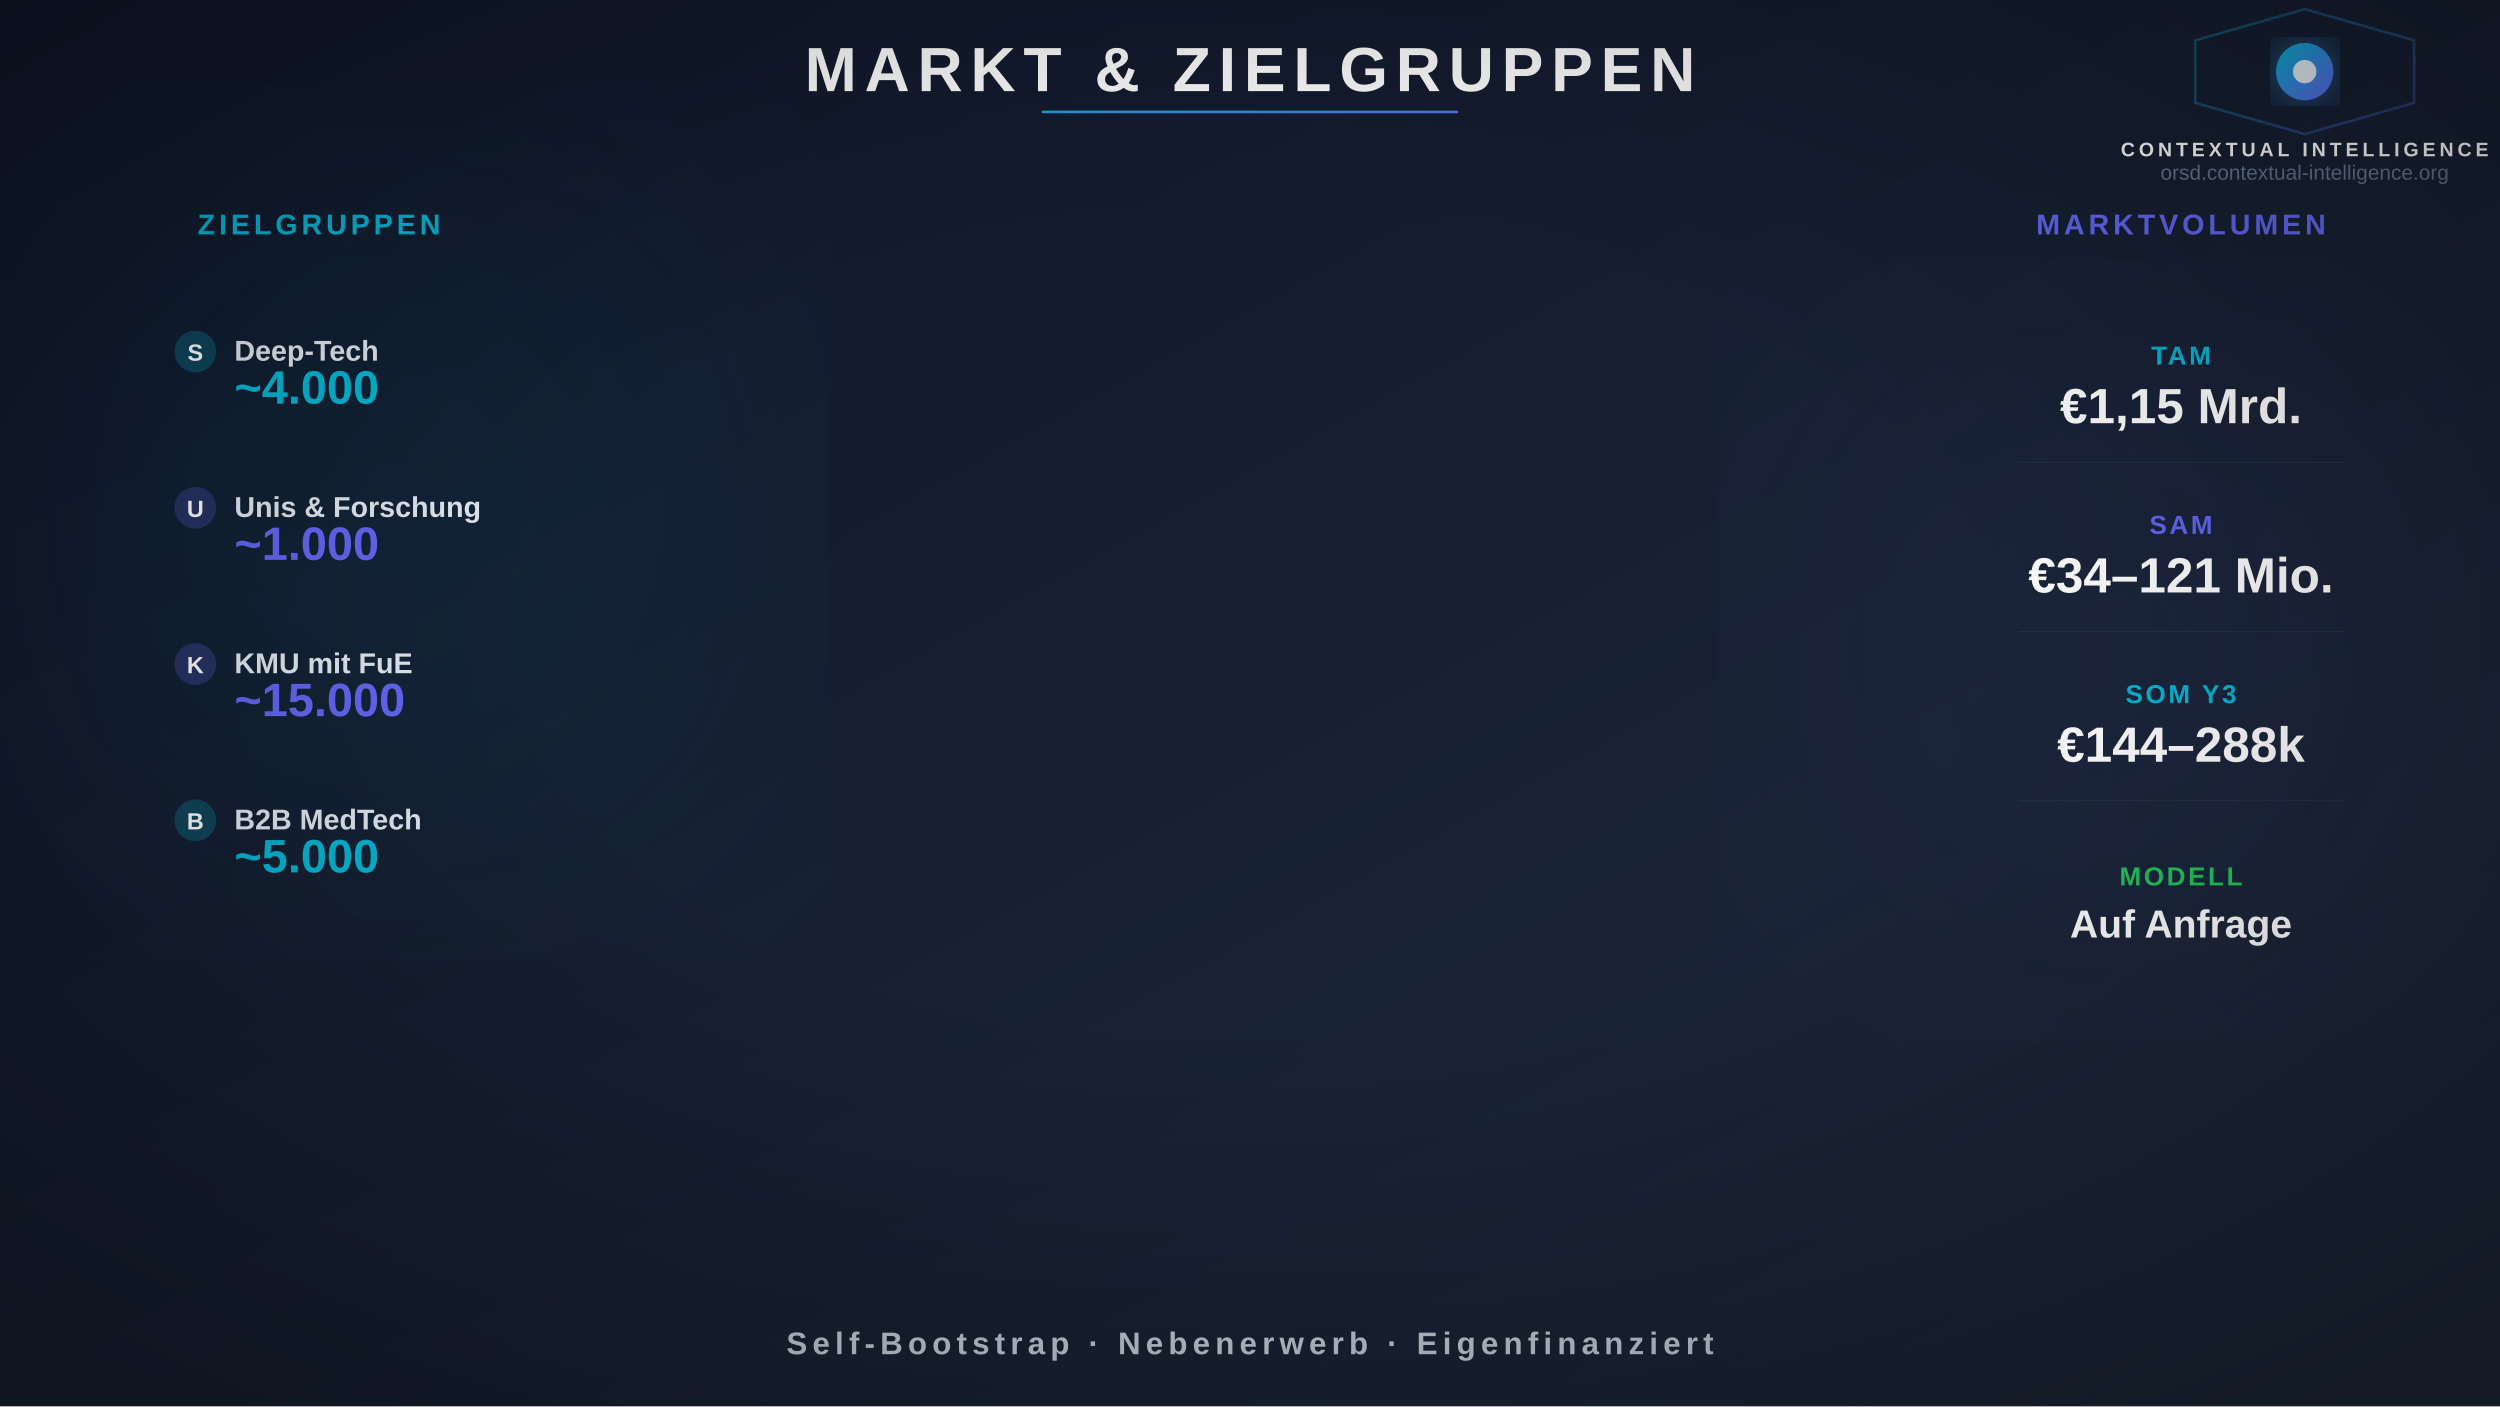
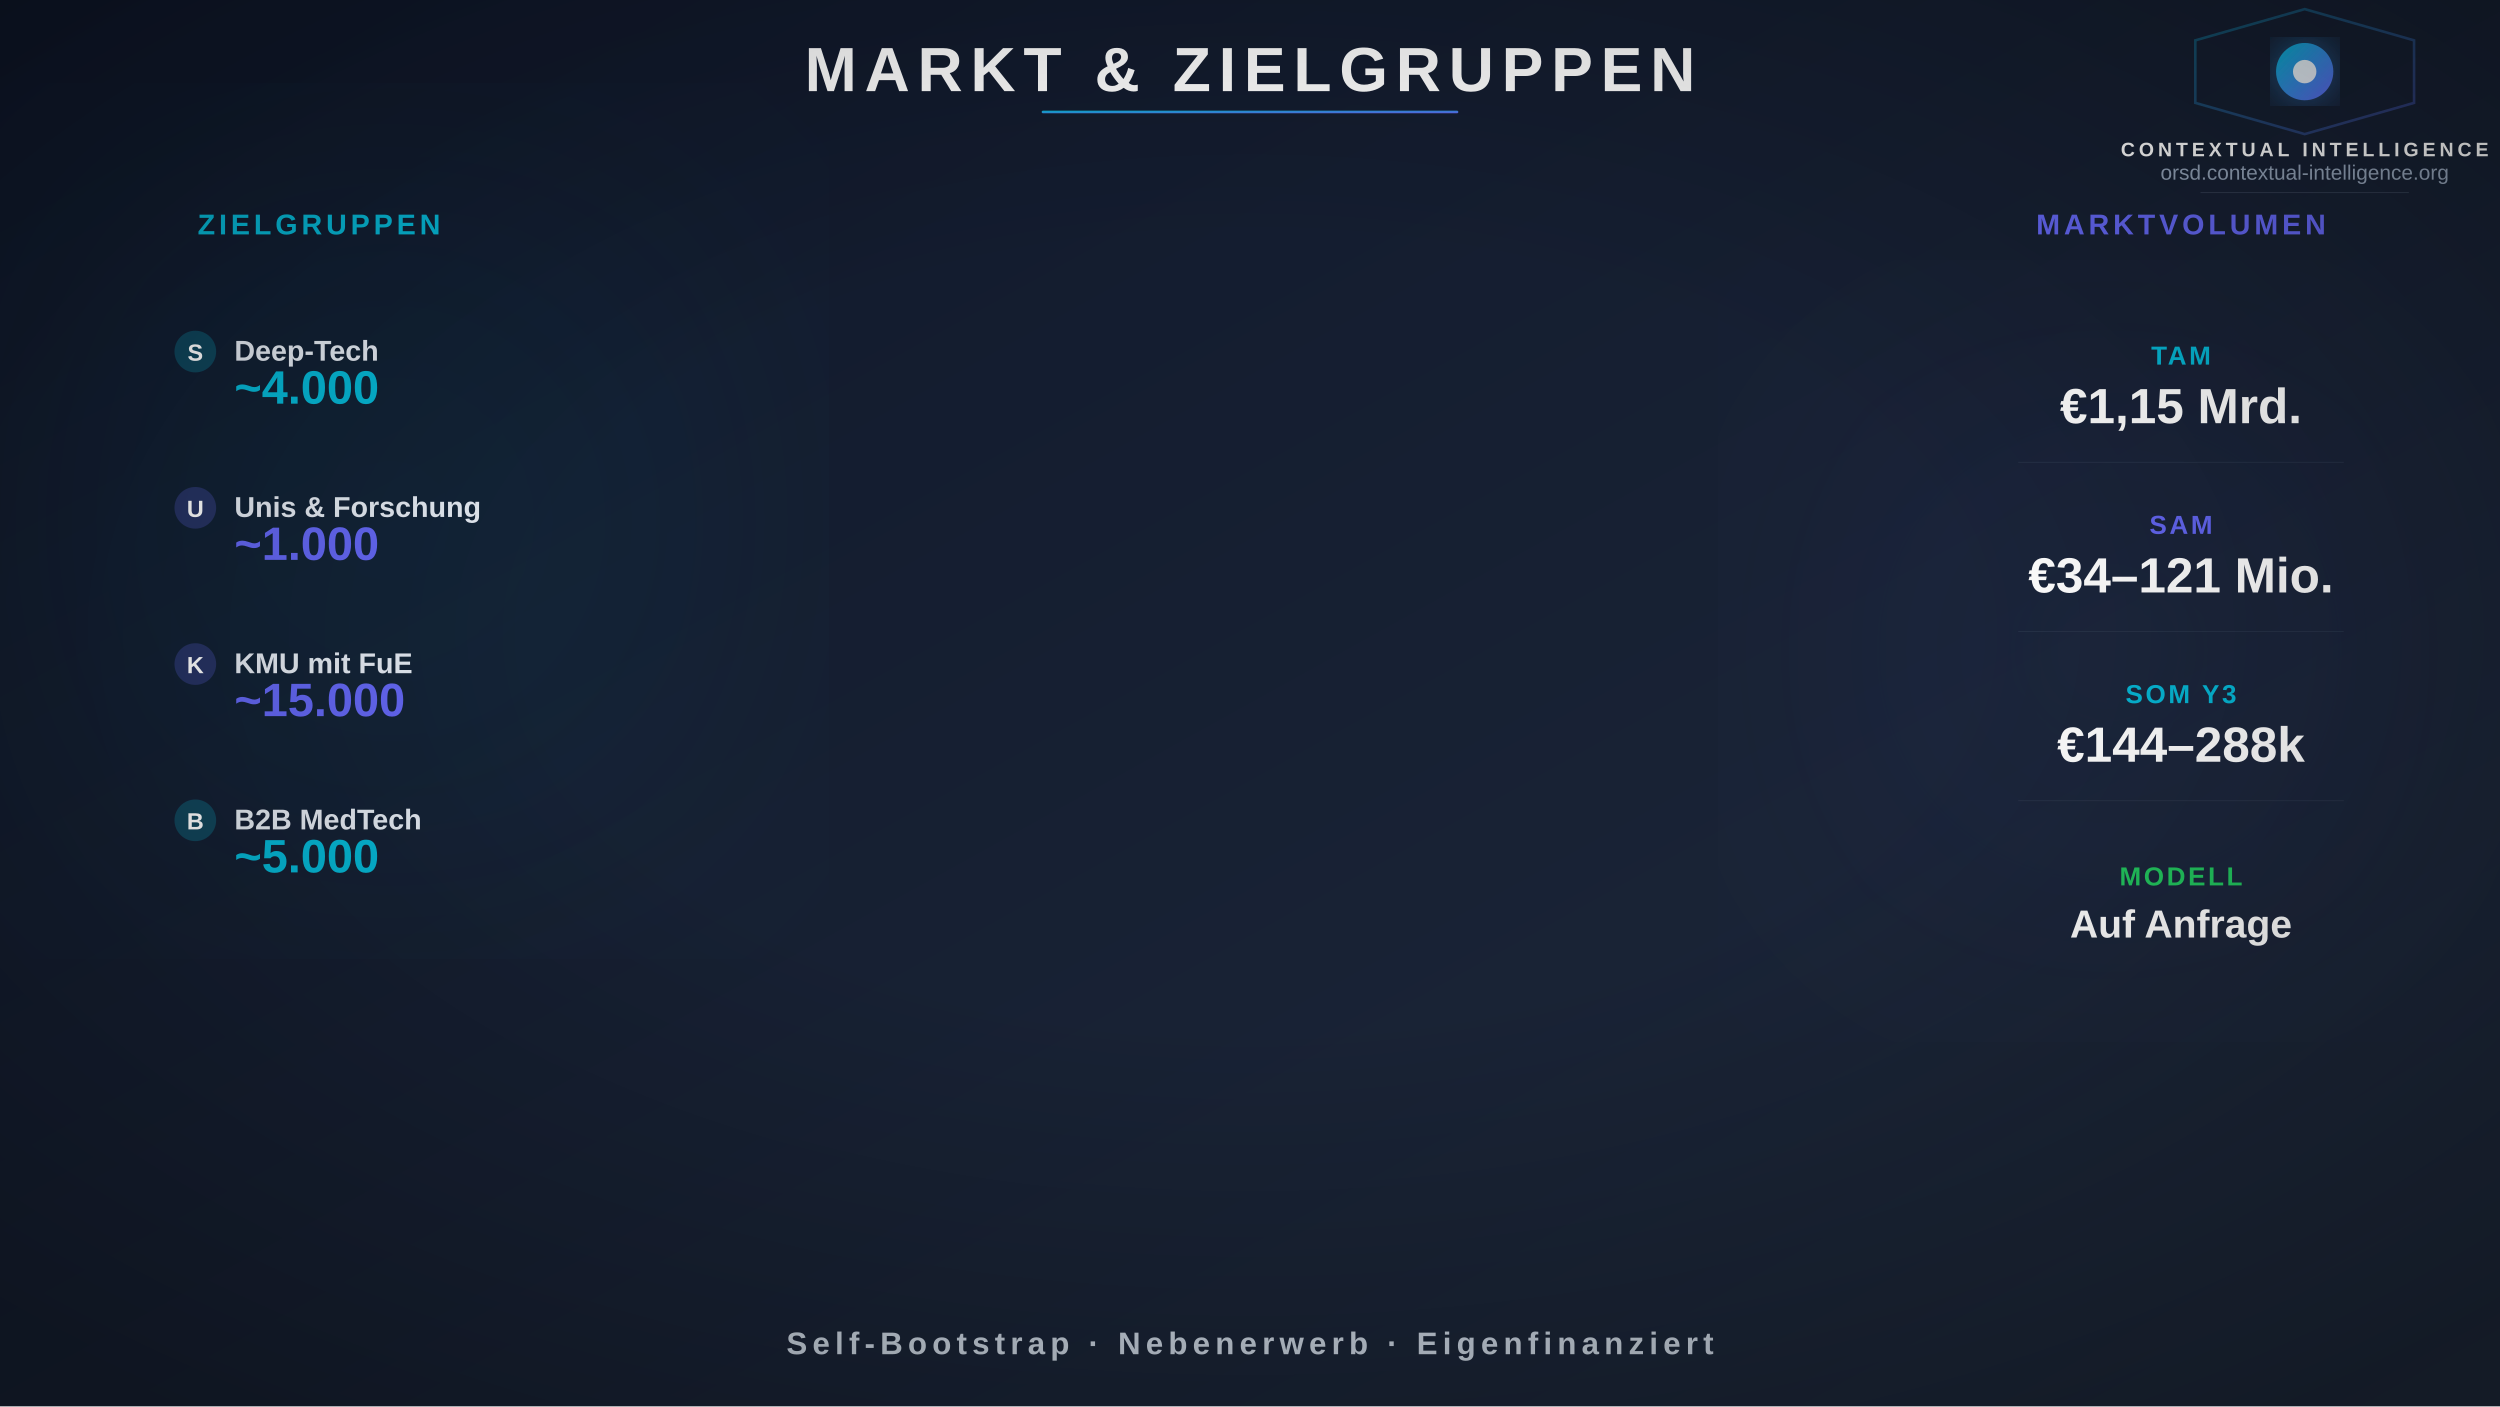
<svg xmlns="http://www.w3.org/2000/svg" viewBox="0 0 1920 1080" width="1920" height="1080">
  <defs>
    <linearGradient id="bg" x1="0%" y1="0%" x2="100%" y2="100%">
      <stop offset="0%" stop-color="#0f172a" />
      <stop offset="100%" stop-color="#1e293b" />
    </linearGradient>
    <linearGradient id="accent" x1="0%" y1="0%" x2="100%" y2="100%">
      <stop offset="0%" stop-color="#06b6d4" />
      <stop offset="100%" stop-color="#6366f1" />
    </linearGradient>
    <filter id="bgBlur">
      <feGaussianBlur stdDeviation="120" />
    </filter>
    <filter id="glow">
      <feGaussianBlur stdDeviation="20" result="b" />
      <feMerge>
        <feMergeNode in="b" />
        <feMergeNode in="SourceGraphic" />
      </feMerge>
    </filter>
    <radialGradient id="vignette" cx="50%" cy="45%" r="70%">
      <stop offset="40%" stop-color="#000" stop-opacity="0" />
      <stop offset="100%" stop-color="#000" stop-opacity="0.35" />
    </radialGradient>
  </defs>
  <rect width="1920" height="1080" fill="url(#bg)" />
  <circle cx="300" cy="400" r="280" fill="#06b6d4" opacity="0.05" filter="url(#bgBlur)" />
  <circle cx="1620" cy="500" r="250" fill="#6366f1" opacity="0.04" filter="url(#bgBlur)" />
  <g transform="translate(1770, 55)">
    <polygon points="0,-48 84,-24 84,24 0,48 -84,24 -84,-24" fill="none" stroke="url(#accent)" stroke-width="2" opacity="0.35" />
    <circle cx="0" cy="0" r="22" fill="url(#accent)" filter="url(#glow)" />
    <circle cx="0" cy="0" r="9" fill="#ffffff" opacity="0.9" />
  </g>
  <text x="1770" y="120" font-family="'Segoe UI','Helvetica Neue',Arial,sans-serif" font-size="15" font-weight="700" fill="#ffffff" letter-spacing="3" text-anchor="middle">CONTEXTUAL INTELLIGENCE</text>
-   <text x="1770" y="138" font-family="'Segoe UI',Arial,sans-serif" font-size="16" fill="#64748b" text-anchor="middle">orsd.contextual-intelligence.org</text>
+   <text x="1770" y="138" font-family="'Segoe UI',Arial,sans-serif" font-size="16" fill="#94a3b8" text-anchor="middle">orsd.contextual-intelligence.org</text>
+   <line x1="1690" y1="148" x2="1850" y2="148" stroke="#94a3b8" stroke-width="0.5" opacity="0.3" />
  <text x="960" y="70" font-family="'Segoe UI','Helvetica Neue',Arial,sans-serif" font-size="48" font-weight="700" fill="#ffffff" letter-spacing="6" text-anchor="middle">MARKT &amp; ZIELGRUPPEN</text>
  <rect x="800" y="85" width="320" height="2" fill="url(#accent)" rx="1" />
  <line x1="420" y1="120" x2="420" y2="1000" stroke="url(#accent)" stroke-width="1" opacity="0.15" />
  <line x1="1500" y1="120" x2="1500" y2="1000" stroke="url(#accent)" stroke-width="1" opacity="0.15" />
  <text x="245" y="180" font-family="'Segoe UI',Arial,sans-serif" font-size="22" font-weight="700" fill="#06b6d4" letter-spacing="3" text-anchor="middle">ZIELGRUPPEN</text>
  <circle cx="150" cy="270" r="16" fill="#06b6d4" opacity="0.25" />
  <text x="150" y="277" font-family="'Segoe UI',Arial,sans-serif" font-size="18" fill="#fff" text-anchor="middle" font-weight="700">S</text>
  <text x="180" y="277" font-family="'Segoe UI',Arial,sans-serif" font-size="22" font-weight="600" fill="#e2e8f0">Deep-Tech</text>
  <text x="180" y="310" font-family="'Segoe UI',Arial,sans-serif" font-size="36" font-weight="700" fill="#06b6d4">~4.000</text>
  <circle cx="150" cy="390" r="16" fill="#6366f1" opacity="0.25" />
  <text x="150" y="397" font-family="'Segoe UI',Arial,sans-serif" font-size="18" fill="#fff" text-anchor="middle" font-weight="700">U</text>
  <text x="180" y="397" font-family="'Segoe UI',Arial,sans-serif" font-size="22" font-weight="600" fill="#e2e8f0">Unis &amp; Forschung</text>
  <text x="180" y="430" font-family="'Segoe UI',Arial,sans-serif" font-size="36" font-weight="700" fill="#6366f1">~1.000</text>
  <circle cx="150" cy="510" r="16" fill="#6366f1" opacity="0.25" />
  <text x="150" y="517" font-family="'Segoe UI',Arial,sans-serif" font-size="18" fill="#fff" text-anchor="middle" font-weight="700">K</text>
  <text x="180" y="517" font-family="'Segoe UI',Arial,sans-serif" font-size="22" font-weight="600" fill="#e2e8f0">KMU mit FuE</text>
  <text x="180" y="550" font-family="'Segoe UI',Arial,sans-serif" font-size="36" font-weight="700" fill="#6366f1">~15.000</text>
  <circle cx="150" cy="630" r="16" fill="#06b6d4" opacity="0.25" />
  <text x="150" y="637" font-family="'Segoe UI',Arial,sans-serif" font-size="18" fill="#fff" text-anchor="middle" font-weight="700">B</text>
  <text x="180" y="637" font-family="'Segoe UI',Arial,sans-serif" font-size="22" font-weight="600" fill="#e2e8f0">B2B MedTech</text>
  <text x="180" y="670" font-family="'Segoe UI',Arial,sans-serif" font-size="36" font-weight="700" fill="#06b6d4">~5.000</text>
  <text x="1675" y="180" font-family="'Segoe UI',Arial,sans-serif" font-size="22" font-weight="700" fill="#6366f1" letter-spacing="3" text-anchor="middle">MARKTVOLUMEN</text>
  <text x="1675" y="280" font-family="'Segoe UI',Arial,sans-serif" font-size="20" font-weight="700" fill="#06b6d4" letter-spacing="2" text-anchor="middle">TAM</text>
  <text x="1675" y="325" font-family="'Segoe UI',Arial,sans-serif" font-size="38" font-weight="700" fill="#ffffff" text-anchor="middle">€1,15 Mrd.</text>
  <line x1="1550" y1="355" x2="1800" y2="355" stroke="#475569" stroke-width="0.5" opacity="0.4" />
  <text x="1675" y="410" font-family="'Segoe UI',Arial,sans-serif" font-size="20" font-weight="700" fill="#6366f1" letter-spacing="2" text-anchor="middle">SAM</text>
  <text x="1675" y="455" font-family="'Segoe UI',Arial,sans-serif" font-size="38" font-weight="700" fill="#ffffff" text-anchor="middle">€34–121 Mio.</text>
  <line x1="1550" y1="485" x2="1800" y2="485" stroke="#475569" stroke-width="0.5" opacity="0.4" />
  <text x="1675" y="540" font-family="'Segoe UI',Arial,sans-serif" font-size="20" font-weight="700" fill="#06b6d4" letter-spacing="2" text-anchor="middle">SOM Y3</text>
  <text x="1675" y="585" font-family="'Segoe UI',Arial,sans-serif" font-size="38" font-weight="700" fill="#ffffff" text-anchor="middle">€144–288k</text>
  <line x1="1550" y1="615" x2="1800" y2="615" stroke="#475569" stroke-width="0.5" opacity="0.4" />
  <text x="1675" y="680" font-family="'Segoe UI',Arial,sans-serif" font-size="20" font-weight="700" fill="#22c55e" letter-spacing="2" text-anchor="middle">MODELL</text>
  <text x="1675" y="720" font-family="'Segoe UI',Arial,sans-serif" font-size="30" font-weight="700" fill="#ffffff" text-anchor="middle">Auf Anfrage</text>
  <text x="960" y="1040" font-family="'Segoe UI','Helvetica Neue',Arial,sans-serif" font-size="24" font-weight="600" fill="#cbd5e1" text-anchor="middle" letter-spacing="4">Self-Bootstrap · Nebenerwerb · Eigenfinanziert</text>
  <rect width="1920" height="1080" fill="url(#vignette)" pointer-events="none" />
</svg>
